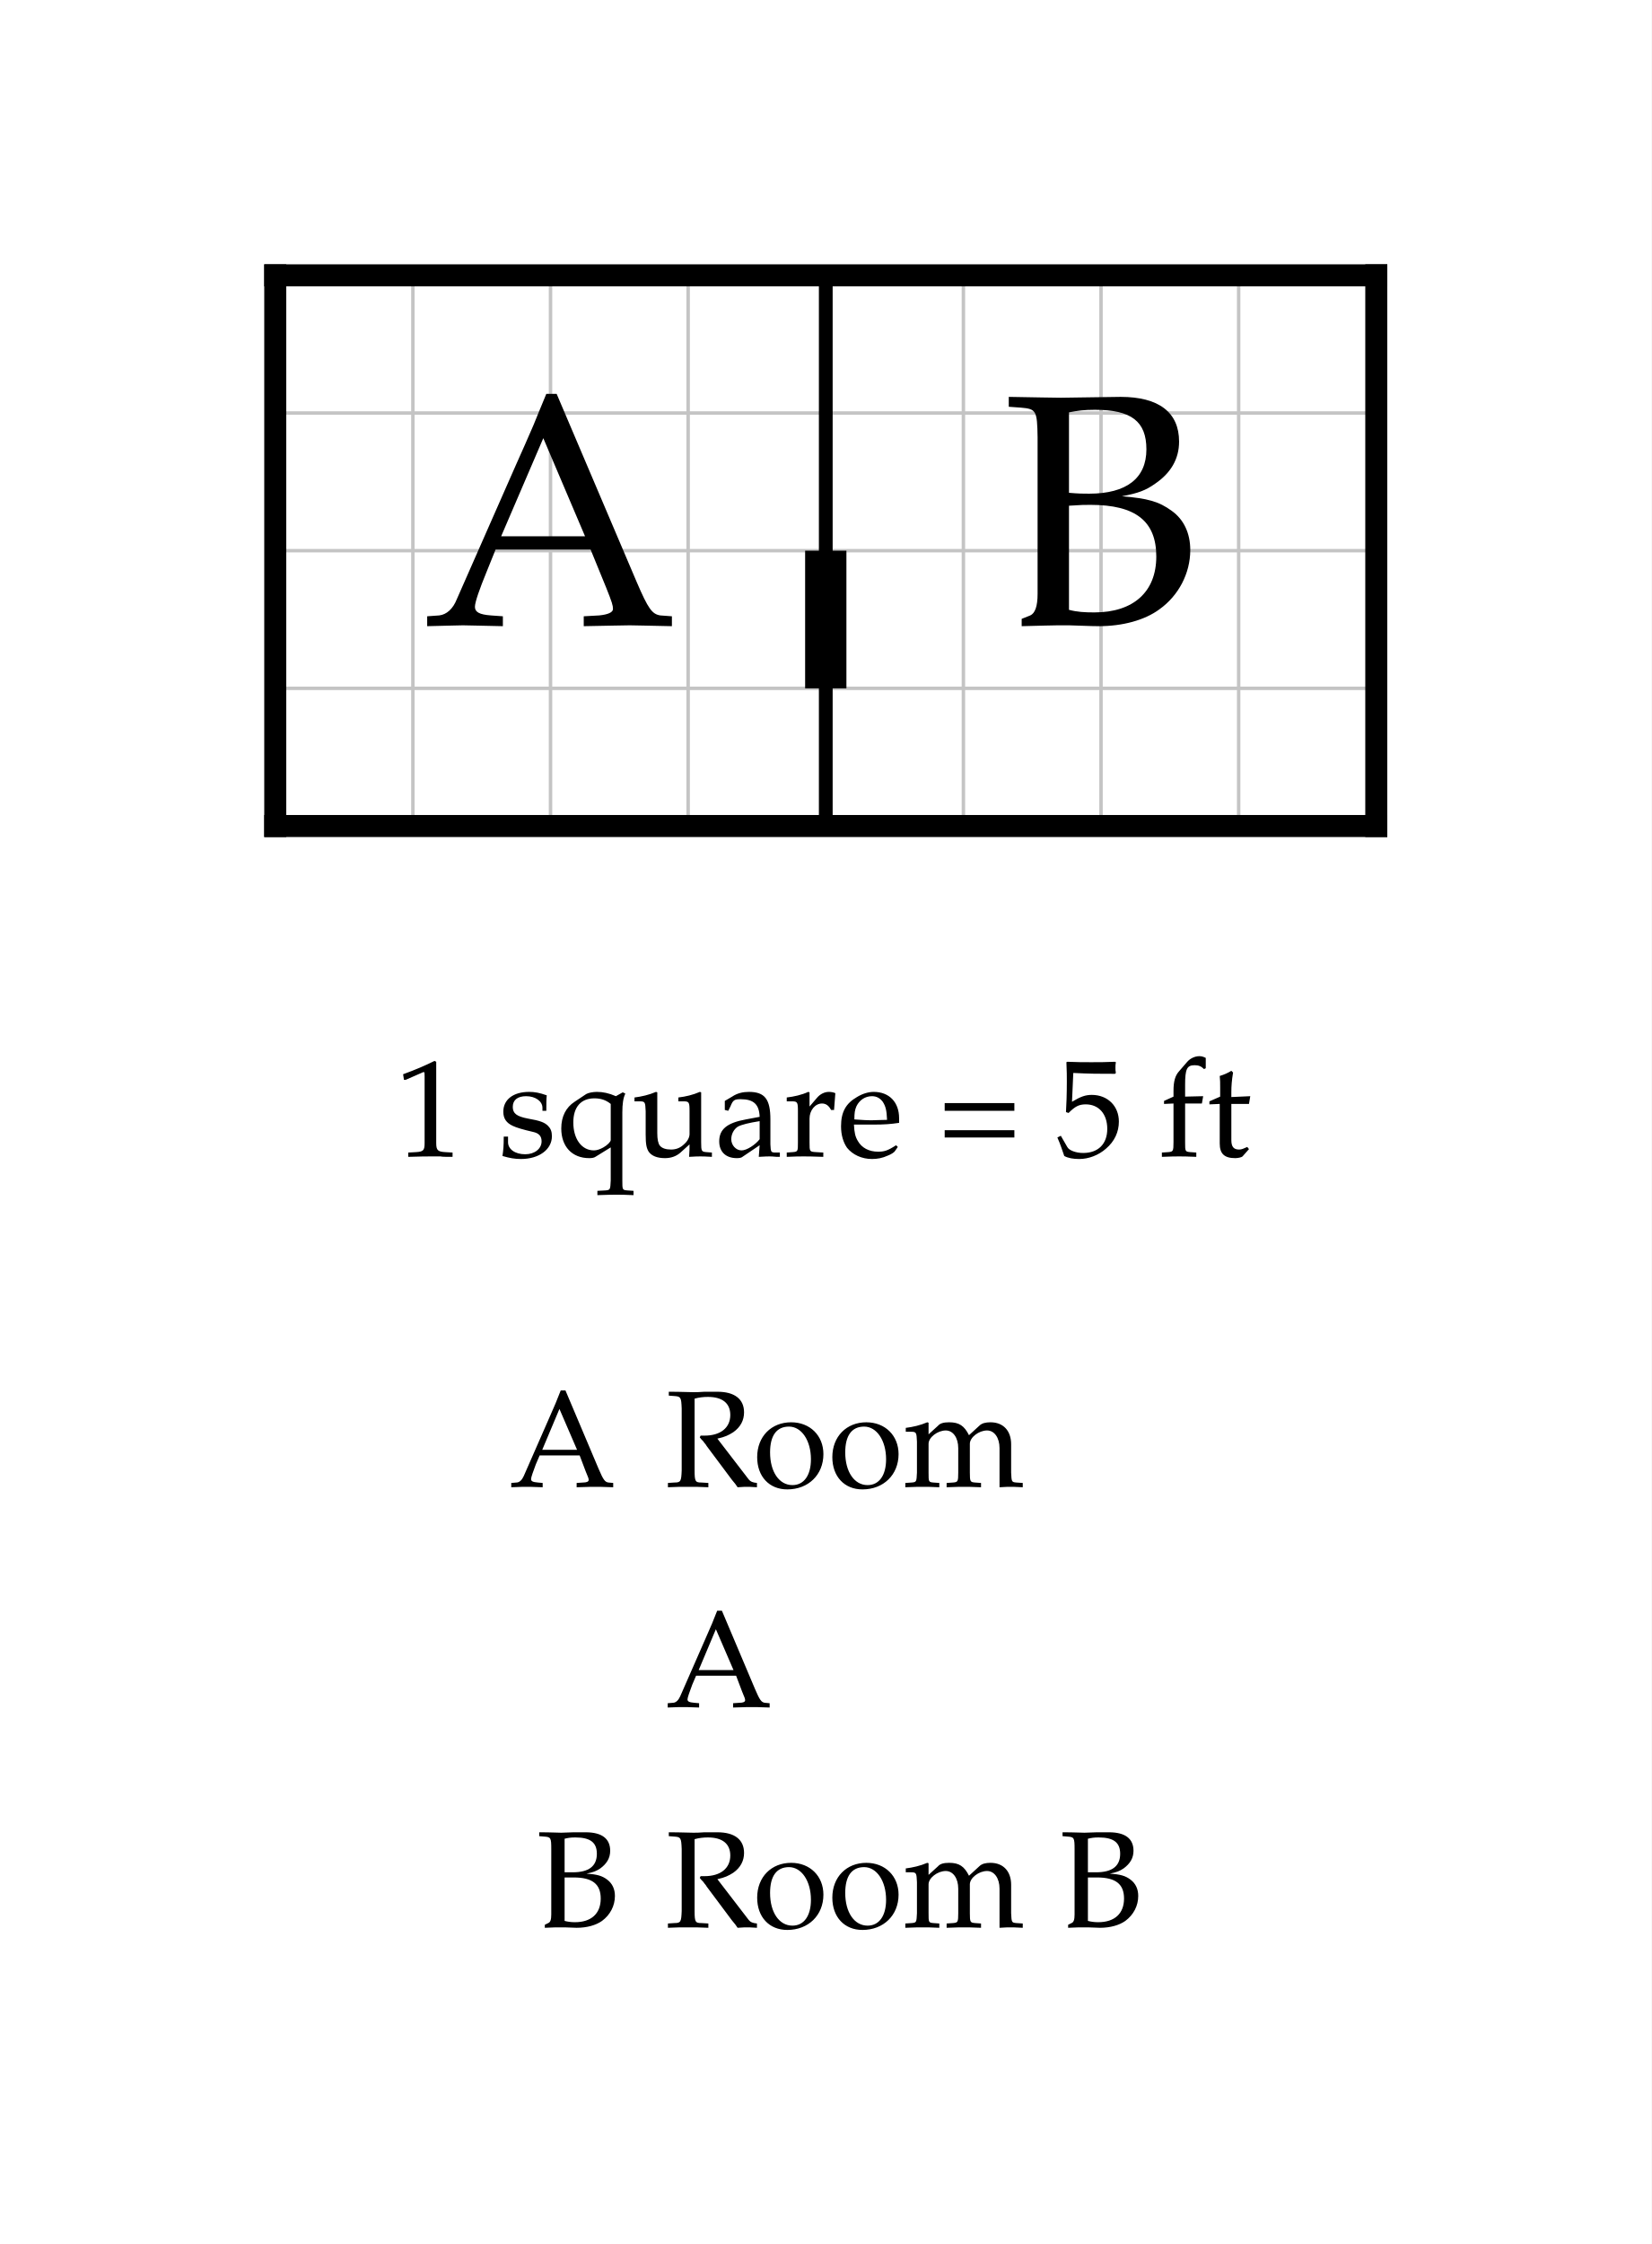
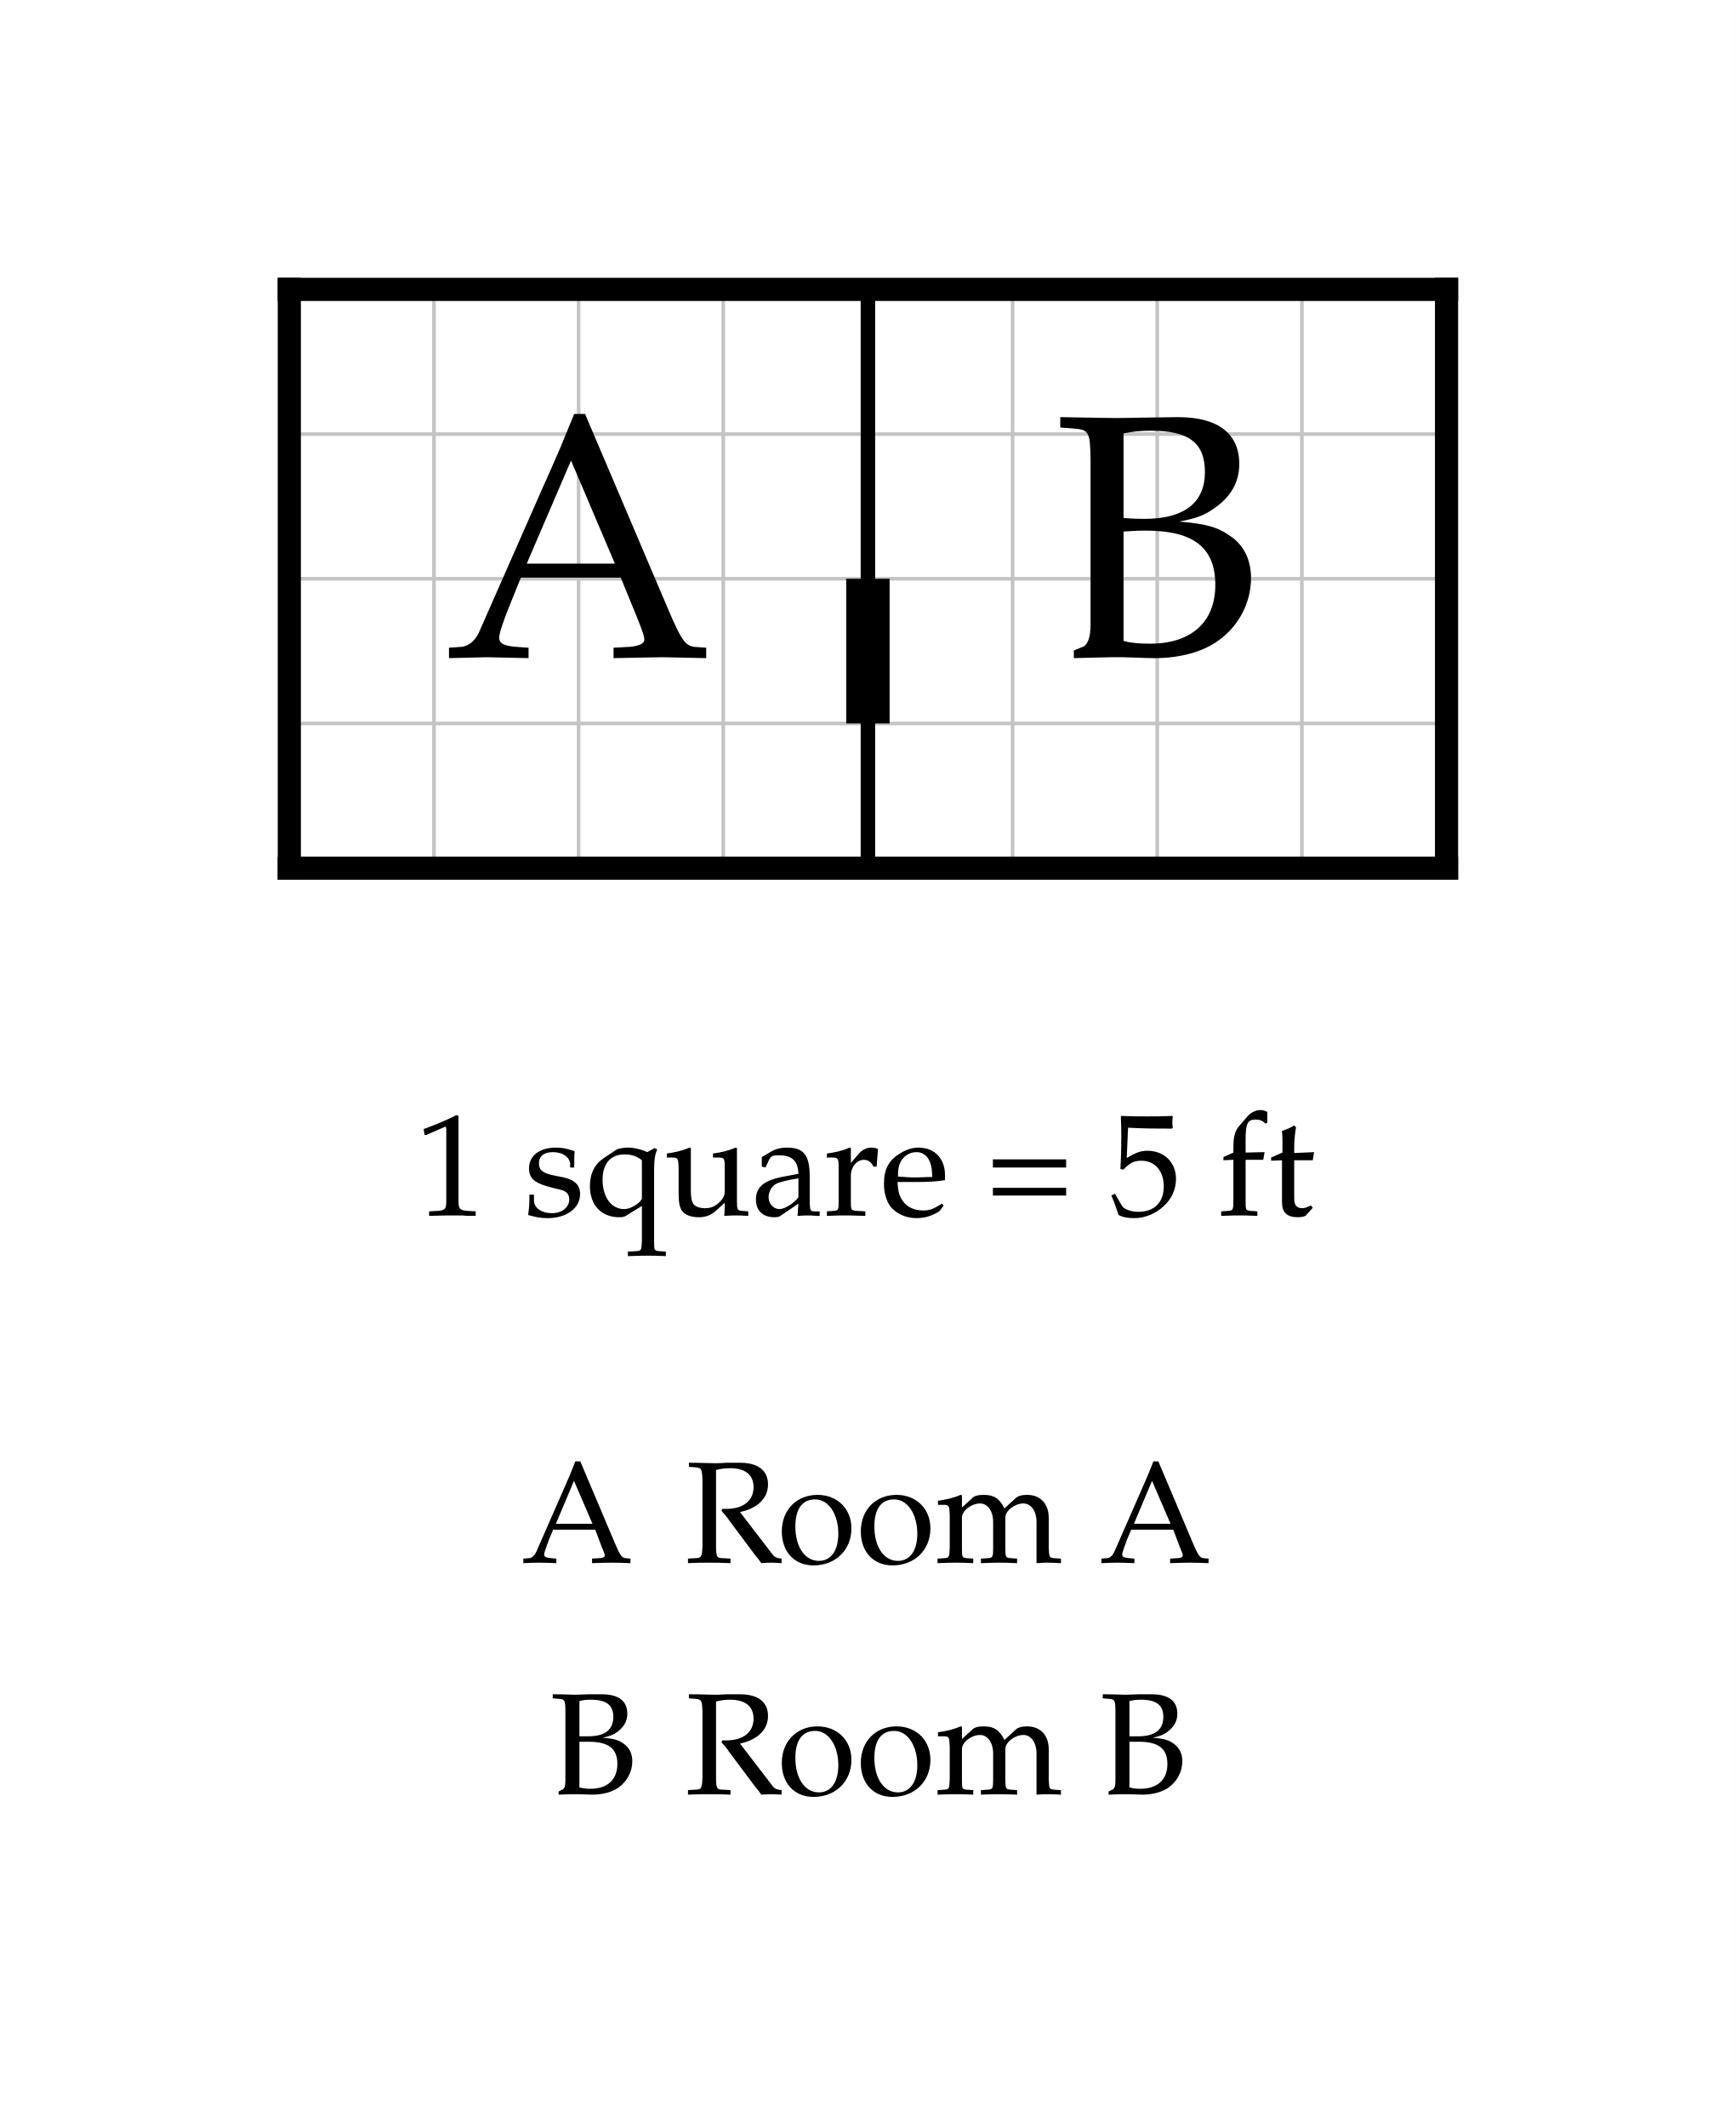
- <svg xmlns="http://www.w3.org/2000/svg" width="600" height="815" viewBox="-10 -10 60 81.5" font-family="Palatino, Georgia, Times New Roman, serif" font-weight="400" fill="black">
-   <rect x="-10" y="-10" width="60" height="81.5" fill="white" />
+ <svg xmlns="http://www.w3.org/2000/svg" width="600" height="735" viewBox="-10 -10 60 73.5" font-family="Palatino, Georgia, Times New Roman, serif" font-weight="400" fill="black">
+   <rect x="-10" y="-10" width="60" height="73.5" fill="white" />
  <defs>
    <clipPath id="plan-grid">
      <path d="M0 0h20v20h-20z M20 0h20v20h-20z" />
    </clipPath>
  </defs>
  <g class="grid" clip-path="url(#plan-grid)" stroke="#c4c4c4" stroke-width="0.125">
    <line x1="0" y1="0" x2="0" y2="20" />
    <line x1="5" y1="0" x2="5" y2="20" />
    <line x1="10" y1="0" x2="10" y2="20" />
    <line x1="15" y1="0" x2="15" y2="20" />
    <line x1="20" y1="0" x2="20" y2="20" />
    <line x1="25" y1="0" x2="25" y2="20" />
    <line x1="30" y1="0" x2="30" y2="20" />
    <line x1="35" y1="0" x2="35" y2="20" />
    <line x1="40" y1="0" x2="40" y2="20" />
    <line x1="0" y1="0" x2="40" y2="0" />
    <line x1="0" y1="5" x2="40" y2="5" />
    <line x1="0" y1="10" x2="40" y2="10" />
    <line x1="0" y1="15" x2="40" y2="15" />
    <line x1="0" y1="20" x2="40" y2="20" />
  </g>
  <line class="wall interior" x1="20" y1="0" x2="20" y2="20" stroke="black" stroke-width="0.5" stroke-linecap="square" />
  <line class="wall exterior" x1="0" y1="0" x2="0" y2="20" stroke="black" stroke-width="0.8" stroke-linecap="square" />
  <line class="wall exterior" x1="0" y1="0" x2="40" y2="0" stroke="black" stroke-width="0.8" stroke-linecap="square" />
  <line class="wall exterior" x1="0" y1="20" x2="40" y2="20" stroke="black" stroke-width="0.8" stroke-linecap="square" />
  <line class="wall exterior" x1="40" y1="0" x2="40" y2="20" stroke="black" stroke-width="0.8" stroke-linecap="square" />
  <text data-room="a" x="10" y="10" text-anchor="middle" dominant-baseline="central" font-size="12">A</text>
  <text data-room="b" x="30" y="10" text-anchor="middle" dominant-baseline="central" font-size="12">B</text>
  <line class="door" x1="20" y1="10" x2="20" y2="15" stroke="black" stroke-width="1.5" />
  <g class="scale" font-size="5">
    <text x="4.348" y="32">1 square = 5 ft</text>
  </g>
  <g class="key" font-size="5">
-     <text x="8.495" y="44">A</text>
-     <text x="14.156" y="44">Room</text>
-     <text x="14.181" y="52">A</text>
+     <text x="8.01" y="44">A</text>
+     <text x="13.672" y="44">Room A</text>
  </g>
  <g class="key" font-size="5">
-     <text x="9.463" y="60">B</text>
-     <text x="14.156" y="60">Room B</text>
+     <text x="8.979" y="52">B</text>
+     <text x="13.672" y="52">Room B</text>
  </g>
</svg>
